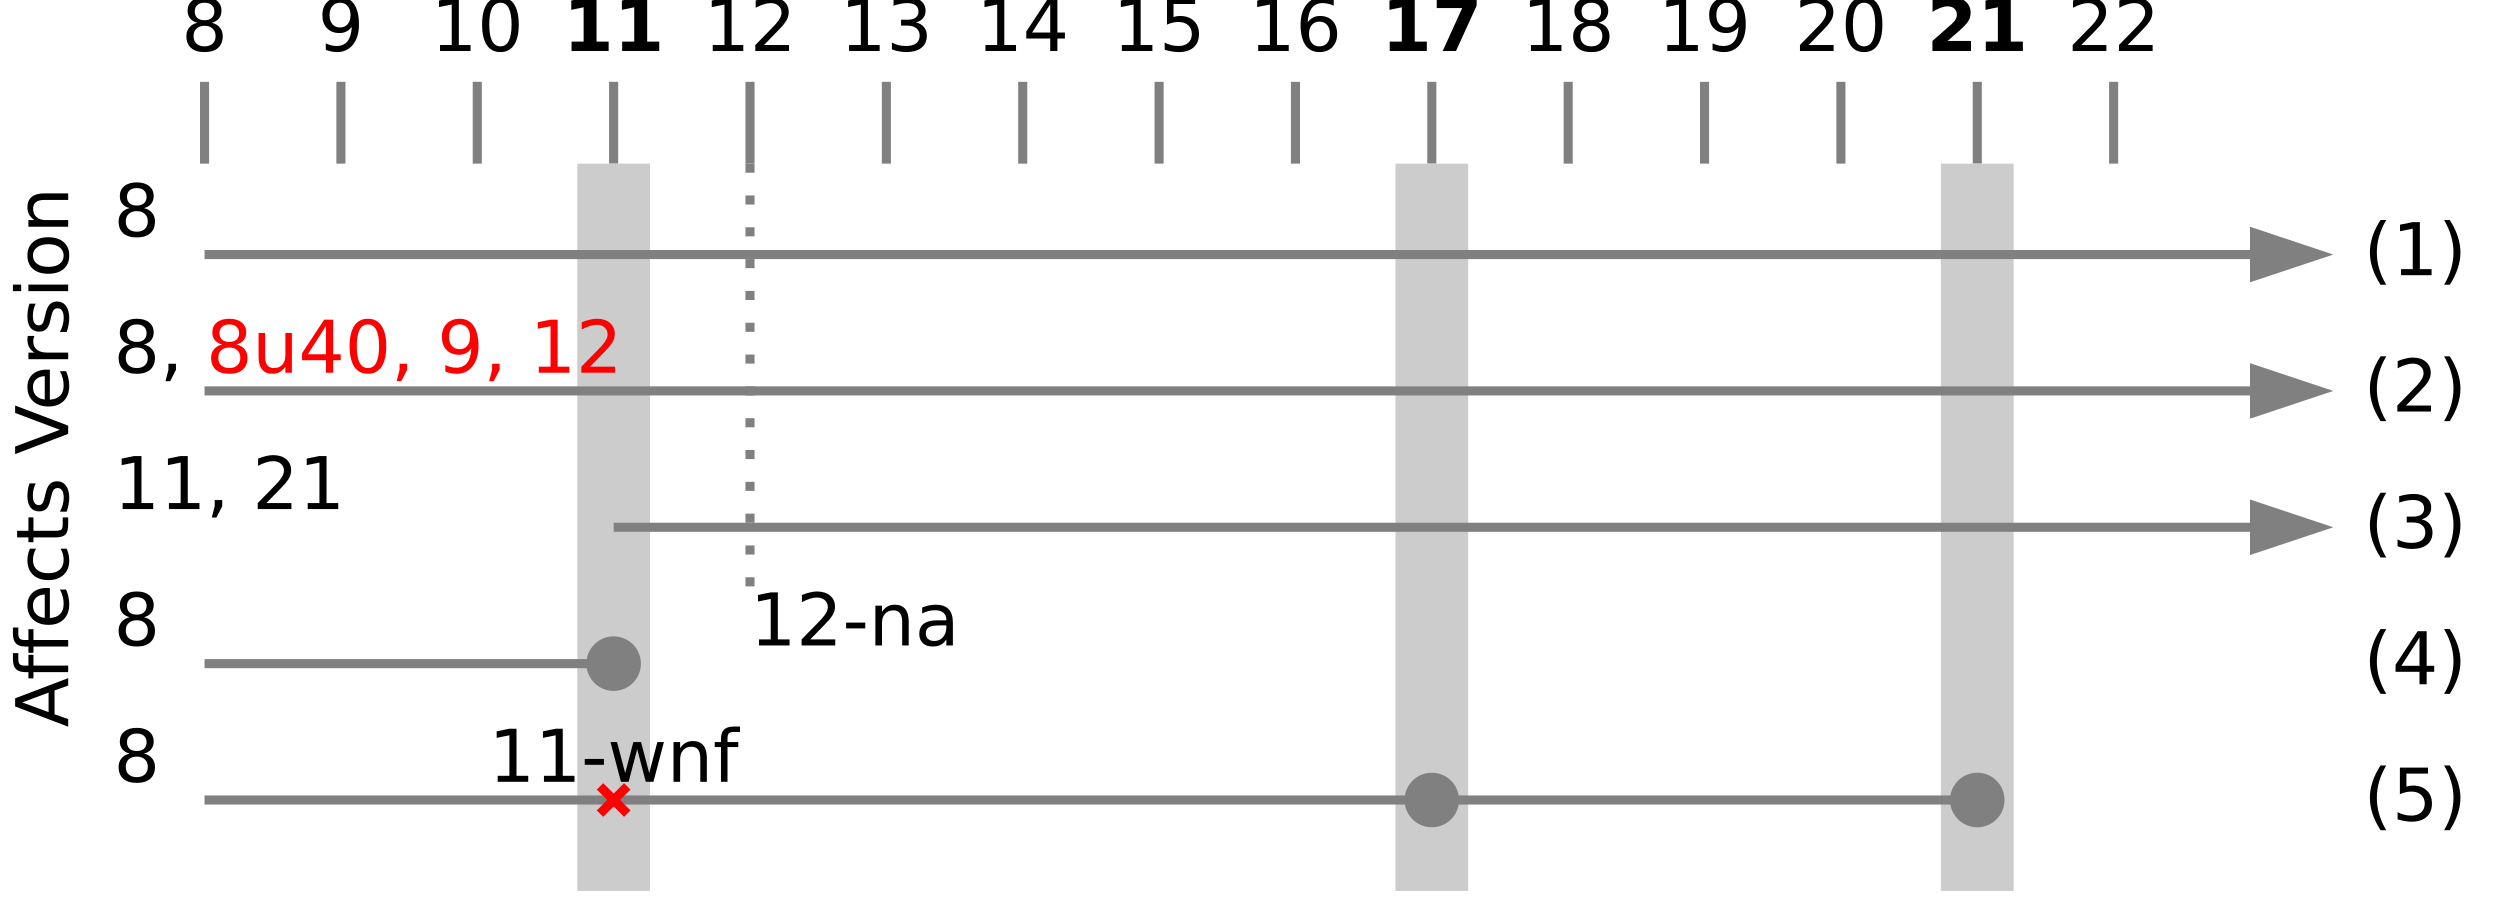
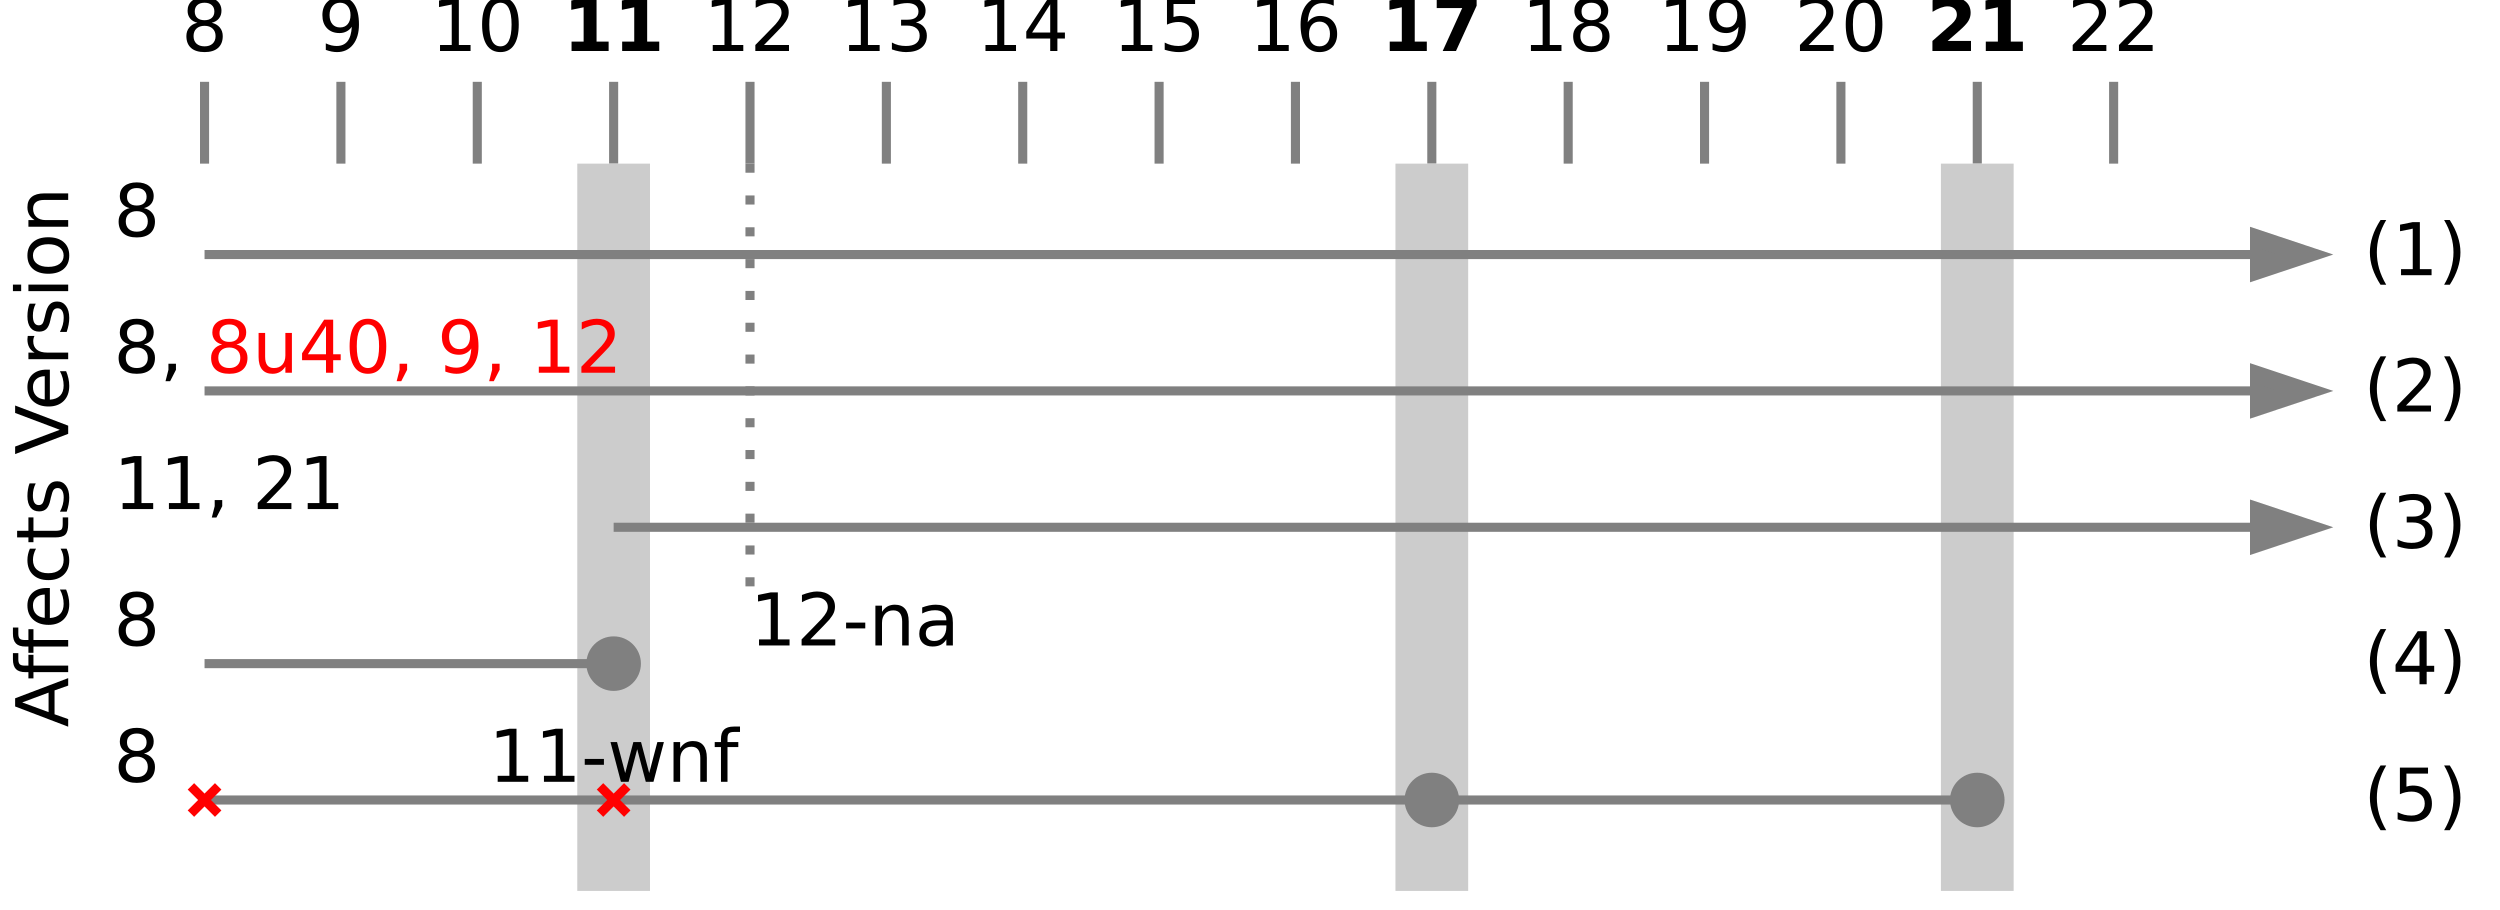
- <svg xmlns="http://www.w3.org/2000/svg" width="550" height="200" version="1.1">
+ <svg xmlns="http://www.w3.org/2000/svg" xmlns:xlink="http://www.w3.org/1999/xlink" width="550" height="200" version="1.1">
  <style>
        rect {
            fill: none;
            stroke: black;
            stroke-width: 1;
        }
        text {
            font: 16px 'DejaVu Sans', sans-serif;
        }
        #head text {
            text-anchor: middle;
            dominant-baseline: text-bottom;
        }
        #refs text {
            dominant-baseline: middle;
        }
        text.lts {
            font-weight: bold;
        }
        #headlines line, #timeline path {
            stroke: #808080;
            stroke-width: 2;
        }
        #lts-lines line {
            stroke: #CCCCCC;
            stroke-width: 16;
        }
    </style>
  <text x="15" y="160" transform="rotate(-90 15, 160)">Affects Version</text>
  <g id="head">
    <text x="45" y="15">8</text>
    <text x="75" y="15">9</text>
    <text x="105" y="15">10</text>
    <text x="135" y="15" class="lts">11</text>
    <text x="165" y="15">12</text>
    <text x="195" y="15">13</text>
    <text x="225" y="15">14</text>
    <text x="255" y="15">15</text>
    <text x="285" y="15">16</text>
    <text x="315" y="15" class="lts">17</text>
    <text x="345" y="15">18</text>
    <text x="375" y="15">19</text>
    <text x="405" y="15">20</text>
    <text x="435" y="15" class="lts">21</text>
    <text x="465" y="15">22</text>
  </g>
  <g id="headlines">
    <line x1="45" y1="18" x2="45" y2="36" />
    <line x1="75" y1="18" x2="75" y2="36" />
    <line x1="105" y1="18" x2="105" y2="36" />
    <line x1="135" y1="18" x2="135" y2="36" />
    <line x1="165" y1="18" x2="165" y2="36" />
    <line x1="165" y1="36" x2="165" y2="130" stroke-dasharray="2 5" />
    <line x1="195" y1="18" x2="195" y2="36" />
    <line x1="225" y1="18" x2="225" y2="36" />
    <line x1="255" y1="18" x2="255" y2="36" />
    <line x1="285" y1="18" x2="285" y2="36" />
    <line x1="315" y1="18" x2="315" y2="36" />
    <line x1="345" y1="18" x2="345" y2="36" />
    <line x1="375" y1="18" x2="375" y2="36" />
    <line x1="405" y1="18" x2="405" y2="36" />
    <line x1="435" y1="18" x2="435" y2="36" />
    <line x1="465" y1="18" x2="465" y2="36" />
  </g>
  <g id="lts-lines">
    <line x1="135" y1="36" x2="135" y2="196" />
    <line x1="315" y1="36" x2="315" y2="196" />
    <line x1="435" y1="36" x2="435" y2="196" />
  </g>
  <g id="timeline">
    <defs>
      <marker id="arrow" viewBox="0 0 20 18" refX="0" refY="9" markerWidth="20" markerHeight="18" orient="auto">
        <path d="M 0 7 L 6 9 L 0 11 Z" fill="#808080" />
      </marker>
      <marker id="circle" viewBox="0 0 12 12" refX="6" refY="6" markerWidth="12" markerHeight="12" orient="auto">
        <circle cx="6" cy="6" r="3" fill="#808080" />
      </marker>
    </defs>
    <text x="25" y="52">8</text>
    <path d="M 45, 56 L 495, 56" marker-end="url(#arrow)" />
    <text x="25" y="82">8,
        <tspan fill="red">8u40, 9, 12</tspan>
    </text>
    <path d="M 45, 86 L 495, 86" marker-end="url(#arrow)" />
    <text x="25" y="112">11, 21</text>
    <path d="M 135, 116 L 495, 116" marker-end="url(#arrow)" />
    <text x="25" y="142">8</text>
    <text x="165" y="142">12-na</text>
    <path d="M  45, 146 L 135, 146" marker-end="url(#circle)" />
    <text x="25" y="172">8</text>
    <text x="135" y="172" style="text-anchor: middle">11-wnf</text>
    <path d="M 45, 176 L 315, 176 L 435, 176" marker-mid="url(#circle)" marker-end="url(#circle)" />
-     <path d="M 132, 173 L 138, 179              M 138, 173 L 132, 179" style="stroke: red" />
+     <g id="redcross">
+       <path d="M 132, 173 L 138, 179                  M 138, 173 L 132, 179" style="stroke: red" />
+     </g>
+     <use x="-90" y="0" xlink:href="#redcross" />
  </g>
  <g id="refs">
    <text x="520" y="56">(1)</text>
    <text x="520" y="86">(2)</text>
    <text x="520" y="116">(3)</text>
    <text x="520" y="146">(4)</text>
    <text x="520" y="176">(5)</text>
  </g>
</svg>
